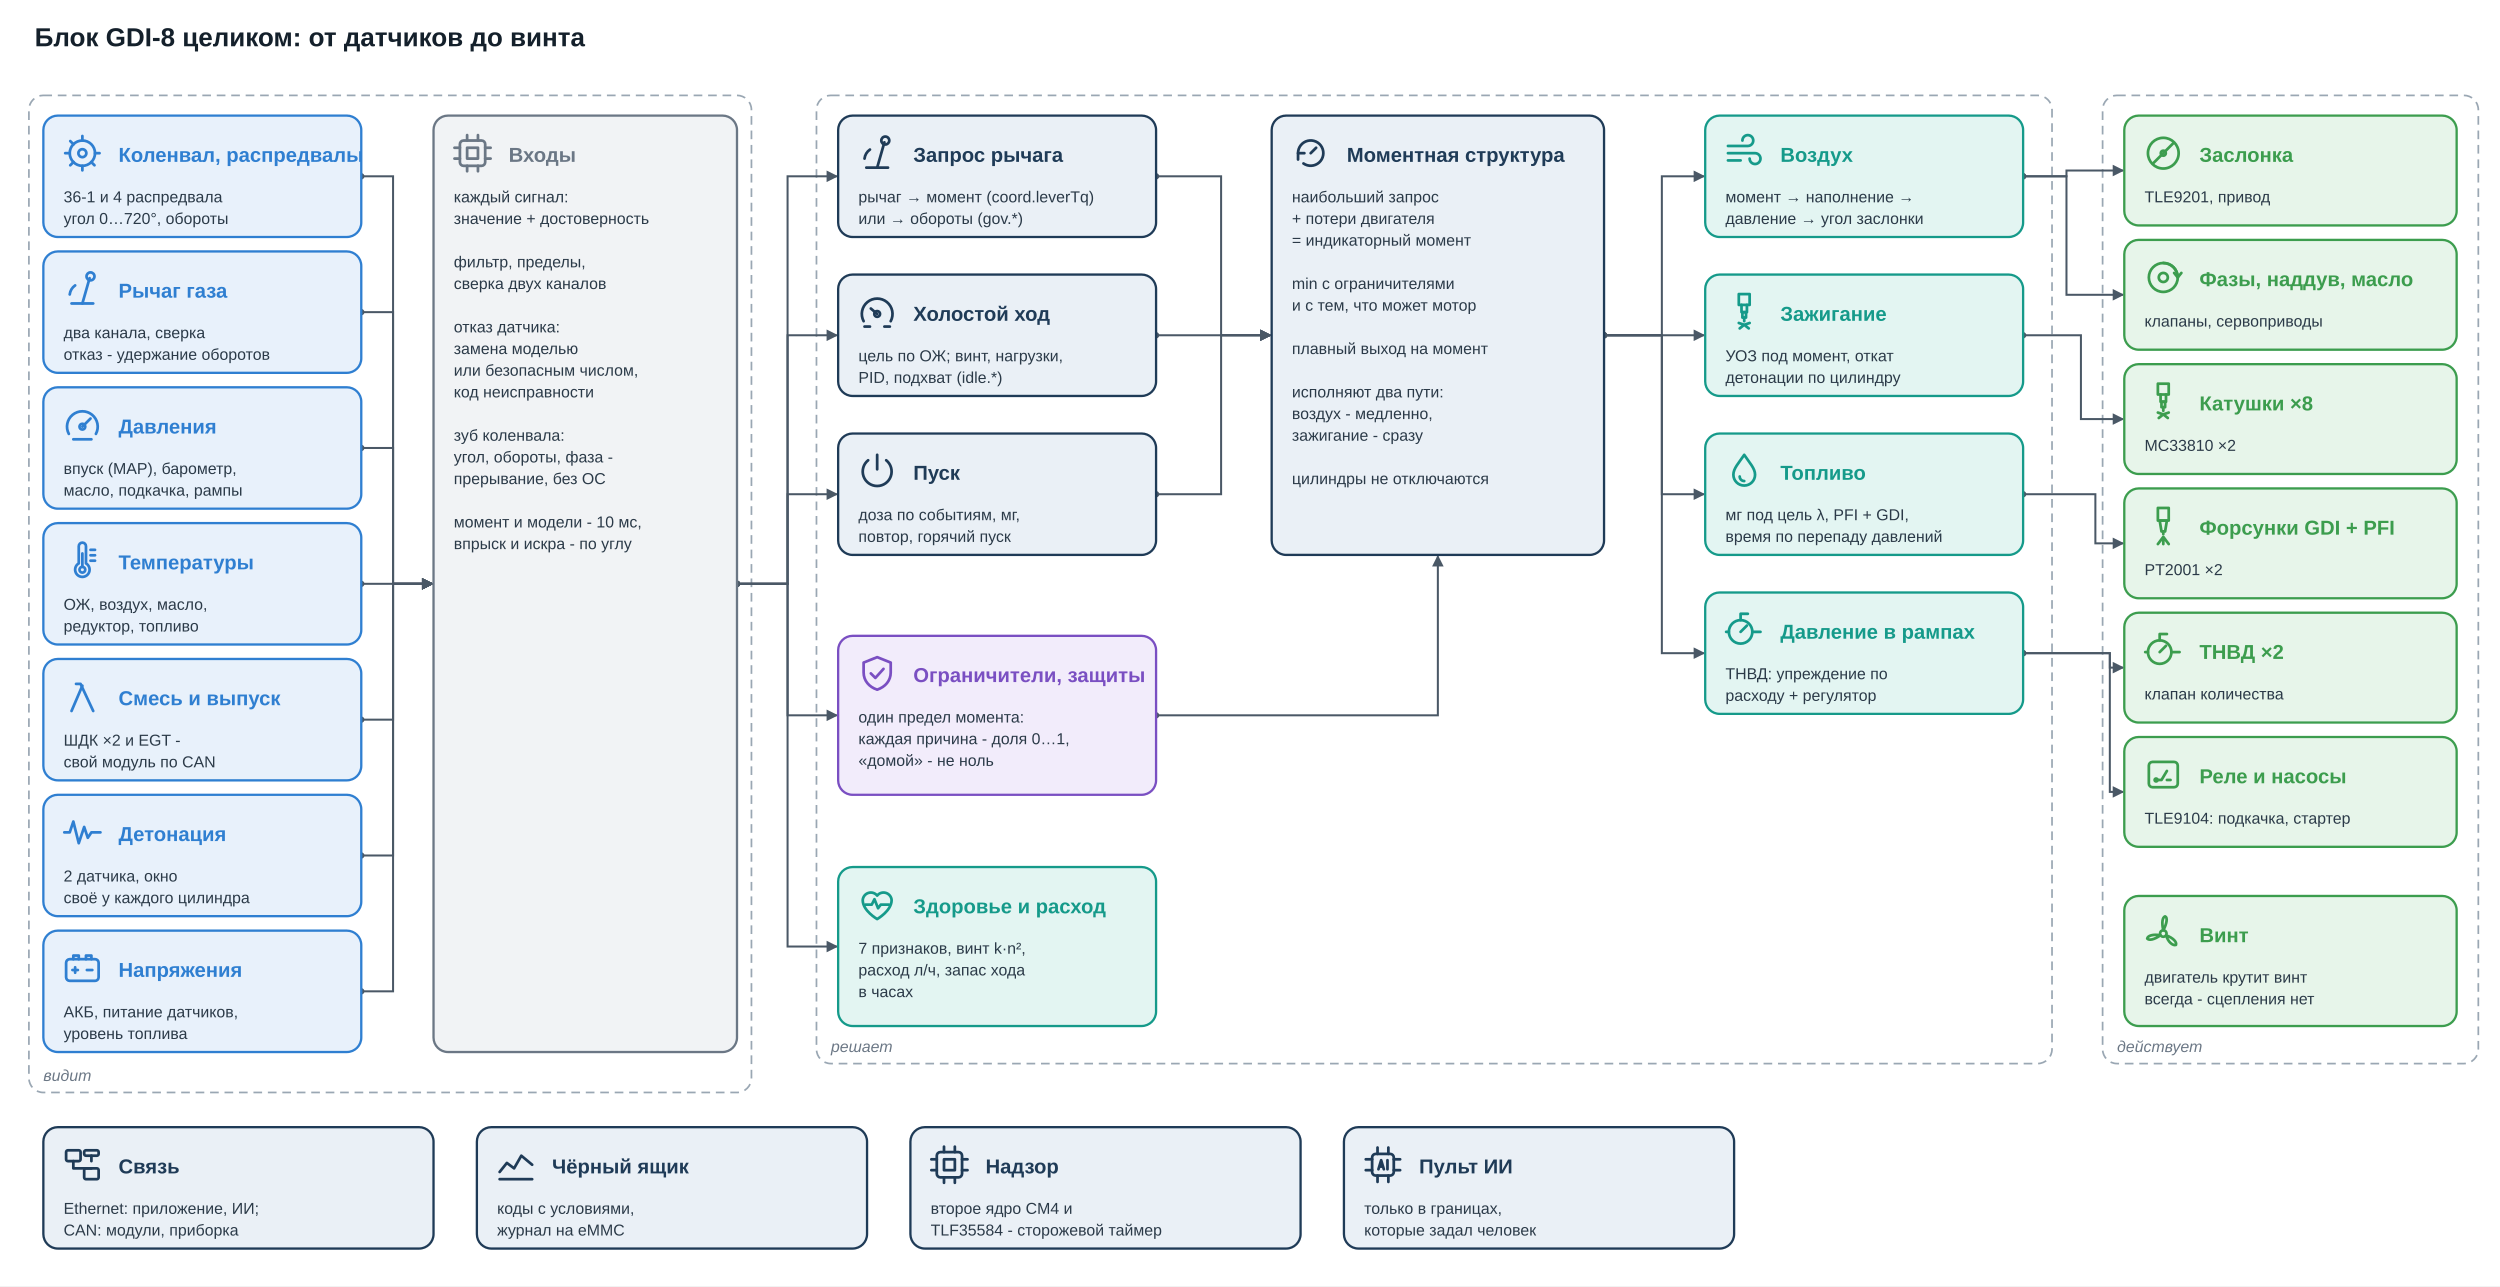
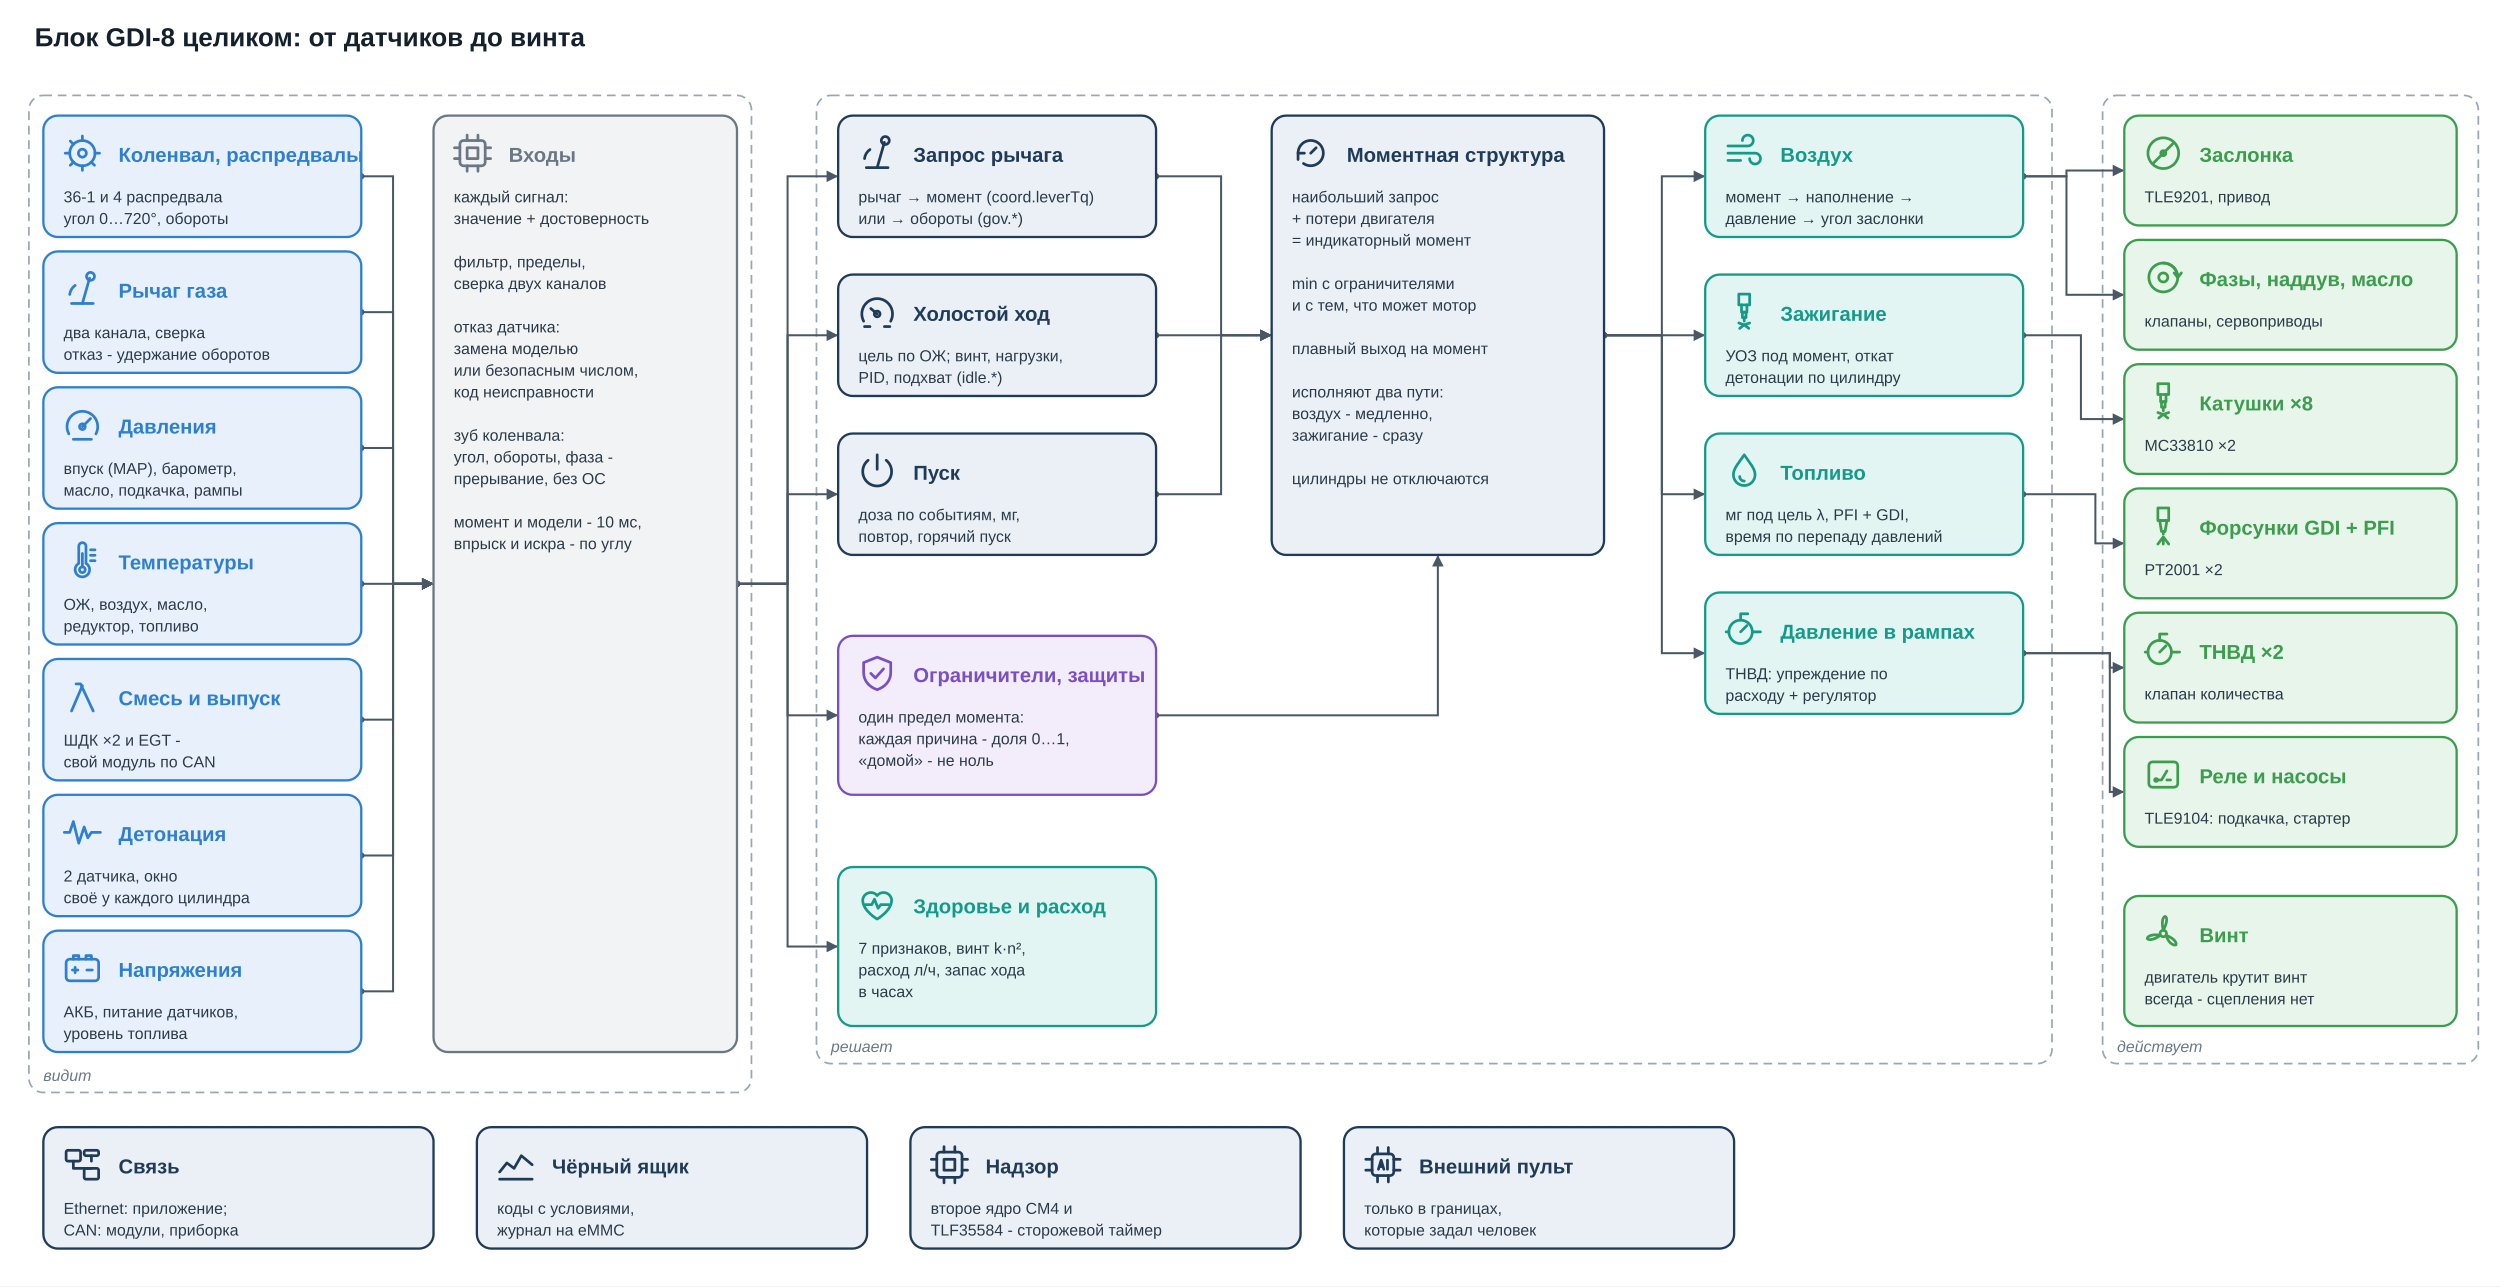
<svg xmlns="http://www.w3.org/2000/svg" viewBox="0 0 1730 890" width="1730" height="890">
  <rect width="1730" height="890" fill="#FFFFFF" />
  <text x="24.0" y="32.0" font-family="Segoe UI, Arial, sans-serif" font-size="18" text-anchor="start" fill="#14202B" font-weight="700" xml:space="preserve">Блок GDI-8 целиком: от датчиков до винта</text>
  <rect x="20" y="66" width="500" height="690" rx="10" fill="none" stroke="#9AA7B3" stroke-width="1.2" stroke-dasharray="6 4" />
  <text x="30.0" y="748.0" font-family="Segoe UI, Arial, sans-serif" font-size="11" text-anchor="start" fill="#6B7785" font-weight="normal" font-style="italic" xml:space="preserve">видит</text>
  <rect x="565" y="66" width="855" height="670" rx="10" fill="none" stroke="#9AA7B3" stroke-width="1.2" stroke-dasharray="6 4" />
  <text x="575.0" y="728.0" font-family="Segoe UI, Arial, sans-serif" font-size="11" text-anchor="start" fill="#6B7785" font-weight="normal" font-style="italic" xml:space="preserve">решает</text>
  <rect x="1455" y="66" width="260" height="670" rx="10" fill="none" stroke="#9AA7B3" stroke-width="1.2" stroke-dasharray="6 4" />
  <text x="1465.0" y="728.0" font-family="Segoe UI, Arial, sans-serif" font-size="11" text-anchor="start" fill="#6B7785" font-weight="normal" font-style="italic" xml:space="preserve">действует</text>
  <path d="M250 122.0 H272 V404.0 H299" fill="none" stroke="#4A5866" stroke-width="1.4" />
  <path d="M0 0 L-8 -4 L-8 4 Z" fill="#4A5866" transform="translate(300,404.0) rotate(0)" />
  <circle cx="250" cy="122.0" r="2.2" fill="#4A5866" />
  <path d="M250 216.0 H272 V404.0 H299" fill="none" stroke="#4A5866" stroke-width="1.4" />
  <path d="M0 0 L-8 -4 L-8 4 Z" fill="#4A5866" transform="translate(300,404.0) rotate(0)" />
  <circle cx="250" cy="216.0" r="2.2" fill="#4A5866" />
  <path d="M250 310.0 H272 V404.0 H299" fill="none" stroke="#4A5866" stroke-width="1.4" />
  <path d="M0 0 L-8 -4 L-8 4 Z" fill="#4A5866" transform="translate(300,404.0) rotate(0)" />
  <circle cx="250" cy="310.0" r="2.2" fill="#4A5866" />
  <path d="M250 404.0 H272 V404.0 H299" fill="none" stroke="#4A5866" stroke-width="1.4" />
  <path d="M0 0 L-8 -4 L-8 4 Z" fill="#4A5866" transform="translate(300,404.0) rotate(0)" />
  <circle cx="250" cy="404.0" r="2.2" fill="#4A5866" />
  <path d="M250 498.0 H272 V404.0 H299" fill="none" stroke="#4A5866" stroke-width="1.4" />
  <path d="M0 0 L-8 -4 L-8 4 Z" fill="#4A5866" transform="translate(300,404.0) rotate(0)" />
  <circle cx="250" cy="498.0" r="2.2" fill="#4A5866" />
  <path d="M250 592.0 H272 V404.0 H299" fill="none" stroke="#4A5866" stroke-width="1.4" />
  <path d="M0 0 L-8 -4 L-8 4 Z" fill="#4A5866" transform="translate(300,404.0) rotate(0)" />
  <circle cx="250" cy="592.0" r="2.2" fill="#4A5866" />
  <path d="M250 686.0 H272 V404.0 H299" fill="none" stroke="#4A5866" stroke-width="1.4" />
  <path d="M0 0 L-8 -4 L-8 4 Z" fill="#4A5866" transform="translate(300,404.0) rotate(0)" />
  <circle cx="250" cy="686.0" r="2.2" fill="#4A5866" />
  <path d="M510 404.0 H545 V122.0 H579" fill="none" stroke="#4A5866" stroke-width="1.4" />
  <path d="M0 0 L-8 -4 L-8 4 Z" fill="#4A5866" transform="translate(580,122.0) rotate(0)" />
  <circle cx="510" cy="404.0" r="2.2" fill="#4A5866" />
  <path d="M510 404.0 H545 V232.0 H579" fill="none" stroke="#4A5866" stroke-width="1.4" />
  <path d="M0 0 L-8 -4 L-8 4 Z" fill="#4A5866" transform="translate(580,232.0) rotate(0)" />
  <circle cx="510" cy="404.0" r="2.2" fill="#4A5866" />
  <path d="M510 404.0 H545 V342.0 H579" fill="none" stroke="#4A5866" stroke-width="1.4" />
  <path d="M0 0 L-8 -4 L-8 4 Z" fill="#4A5866" transform="translate(580,342.0) rotate(0)" />
  <circle cx="510" cy="404.0" r="2.2" fill="#4A5866" />
  <path d="M510 404.0 H545 V495.0 H579" fill="none" stroke="#4A5866" stroke-width="1.4" />
  <path d="M0 0 L-8 -4 L-8 4 Z" fill="#4A5866" transform="translate(580,495.0) rotate(0)" />
  <circle cx="510" cy="404.0" r="2.2" fill="#4A5866" />
  <path d="M510 404.0 H545 V655.0 H579" fill="none" stroke="#4A5866" stroke-width="1.4" />
  <path d="M0 0 L-8 -4 L-8 4 Z" fill="#4A5866" transform="translate(580,655.0) rotate(0)" />
  <circle cx="510" cy="404.0" r="2.2" fill="#4A5866" />
  <path d="M800 122.0 H845 V232.0 H879" fill="none" stroke="#4A5866" stroke-width="1.4" />
  <path d="M0 0 L-8 -4 L-8 4 Z" fill="#4A5866" transform="translate(880,232.0) rotate(0)" />
  <circle cx="800" cy="122.0" r="2.2" fill="#4A5866" />
  <path d="M800 232.0 H845 V232.0 H879" fill="none" stroke="#4A5866" stroke-width="1.4" />
  <path d="M0 0 L-8 -4 L-8 4 Z" fill="#4A5866" transform="translate(880,232.0) rotate(0)" />
  <circle cx="800" cy="232.0" r="2.2" fill="#4A5866" />
  <path d="M800 342.0 H845 V232.0 H879" fill="none" stroke="#4A5866" stroke-width="1.4" />
  <path d="M0 0 L-8 -4 L-8 4 Z" fill="#4A5866" transform="translate(880,232.0) rotate(0)" />
  <circle cx="800" cy="342.0" r="2.2" fill="#4A5866" />
  <path d="M800 495.0 H995.0 V385" fill="none" stroke="#4A5866" stroke-width="1.4" />
  <path d="M0 0 L-8 -4 L-8 4 Z" fill="#4A5866" transform="translate(995.0,384) rotate(-90)" />
  <circle cx="800" cy="495.0" r="2.2" fill="#4A5866" />
  <path d="M1110 232.0 H1150 V122.0 H1179" fill="none" stroke="#4A5866" stroke-width="1.4" />
  <path d="M0 0 L-8 -4 L-8 4 Z" fill="#4A5866" transform="translate(1180,122.0) rotate(0)" />
  <circle cx="1110" cy="232.0" r="2.2" fill="#4A5866" />
  <path d="M1110 232.0 H1150 V232.0 H1179" fill="none" stroke="#4A5866" stroke-width="1.4" />
  <path d="M0 0 L-8 -4 L-8 4 Z" fill="#4A5866" transform="translate(1180,232.0) rotate(0)" />
  <circle cx="1110" cy="232.0" r="2.2" fill="#4A5866" />
  <path d="M1110 232.0 H1150 V342.0 H1179" fill="none" stroke="#4A5866" stroke-width="1.4" />
  <path d="M0 0 L-8 -4 L-8 4 Z" fill="#4A5866" transform="translate(1180,342.0) rotate(0)" />
  <circle cx="1110" cy="232.0" r="2.2" fill="#4A5866" />
  <path d="M1110 232.0 H1150 V452.0 H1179" fill="none" stroke="#4A5866" stroke-width="1.4" />
  <path d="M0 0 L-8 -4 L-8 4 Z" fill="#4A5866" transform="translate(1180,452.0) rotate(0)" />
  <circle cx="1110" cy="232.0" r="2.2" fill="#4A5866" />
  <path d="M1400 122.0 H1430 V118.0 H1469" fill="none" stroke="#4A5866" stroke-width="1.4" />
  <path d="M0 0 L-8 -4 L-8 4 Z" fill="#4A5866" transform="translate(1470,118.0) rotate(0)" />
  <circle cx="1400" cy="122.0" r="2.2" fill="#4A5866" />
  <path d="M1400 122.0 H1430 V204.0 H1469" fill="none" stroke="#4A5866" stroke-width="1.4" />
  <path d="M0 0 L-8 -4 L-8 4 Z" fill="#4A5866" transform="translate(1470,204.0) rotate(0)" />
  <circle cx="1400" cy="122.0" r="2.2" fill="#4A5866" />
  <path d="M1400 232.0 H1440 V290.0 H1469" fill="none" stroke="#4A5866" stroke-width="1.4" />
  <path d="M0 0 L-8 -4 L-8 4 Z" fill="#4A5866" transform="translate(1470,290.0) rotate(0)" />
  <circle cx="1400" cy="232.0" r="2.2" fill="#4A5866" />
  <path d="M1400 342.0 H1450 V376.0 H1469" fill="none" stroke="#4A5866" stroke-width="1.4" />
  <path d="M0 0 L-8 -4 L-8 4 Z" fill="#4A5866" transform="translate(1470,376.0) rotate(0)" />
  <circle cx="1400" cy="342.0" r="2.2" fill="#4A5866" />
  <path d="M1400 452.0 H1460 V462.0 H1469" fill="none" stroke="#4A5866" stroke-width="1.4" />
  <path d="M0 0 L-8 -4 L-8 4 Z" fill="#4A5866" transform="translate(1470,462.0) rotate(0)" />
  <circle cx="1400" cy="452.0" r="2.2" fill="#4A5866" />
  <path d="M1400 452.0 H1460 V548.0 H1469" fill="none" stroke="#4A5866" stroke-width="1.4" />
  <path d="M0 0 L-8 -4 L-8 4 Z" fill="#4A5866" transform="translate(1470,548.0) rotate(0)" />
  <circle cx="1400" cy="452.0" r="2.2" fill="#4A5866" />
  <rect x="30" y="80" width="220" height="84" rx="10" fill="#E8F1FB" stroke="#2F7FD1" stroke-width="1.6" />
  <g transform="translate(42.0,91.0) scale(1.25)" fill="none" stroke="#2F7FD1" stroke-width="1.52" stroke-linecap="round" stroke-linejoin="round">
    <circle cx="12" cy="12" r="7" />
    <circle cx="12" cy="12" r="2.2" />
    <path d="M12 2.5v2.5M12 19v2.5M2.5 12H5M19 12h2.5M5.3 5.3l1.8 1.8M16.9 16.9l1.8 1.8M5.3 18.7l1.8-1.8" />
  </g>
  <text x="82.0" y="112.0" font-family="Segoe UI, Arial, sans-serif" font-size="14" text-anchor="start" fill="#2F7FD1" font-weight="700" xml:space="preserve">Коленвал, распредвалы</text>
  <text x="44.0" y="140.0" font-family="Segoe UI, Arial, sans-serif" font-size="11" text-anchor="start" fill="#2B3A48" font-weight="normal" xml:space="preserve">36-1 и 4 распредвала</text>
  <text x="44.0" y="155.0" font-family="Segoe UI, Arial, sans-serif" font-size="11" text-anchor="start" fill="#2B3A48" font-weight="normal" xml:space="preserve">угол 0…720°, обороты</text>
  <rect x="30" y="174" width="220" height="84" rx="10" fill="#E8F1FB" stroke="#2F7FD1" stroke-width="1.6" />
  <g transform="translate(42.0,185.0) scale(1.25)" fill="none" stroke="#2F7FD1" stroke-width="1.52" stroke-linecap="round" stroke-linejoin="round">
    <path d="M6 20h12" />
    <path d="M12 20l4-14" />
    <circle cx="16.5" cy="5" r="2.2" />
    <path d="M5 15a7 7 0 0 1 3-5" />
  </g>
  <text x="82.0" y="206.0" font-family="Segoe UI, Arial, sans-serif" font-size="14" text-anchor="start" fill="#2F7FD1" font-weight="700" xml:space="preserve">Рычаг газа</text>
  <text x="44.0" y="234.0" font-family="Segoe UI, Arial, sans-serif" font-size="11" text-anchor="start" fill="#2B3A48" font-weight="normal" xml:space="preserve">два канала, сверка</text>
  <text x="44.0" y="249.0" font-family="Segoe UI, Arial, sans-serif" font-size="11" text-anchor="start" fill="#2B3A48" font-weight="normal" xml:space="preserve">отказ - удержание оборотов</text>
  <rect x="30" y="268" width="220" height="84" rx="10" fill="#E8F1FB" stroke="#2F7FD1" stroke-width="1.6" />
  <g transform="translate(42.0,279.0) scale(1.25)" fill="none" stroke="#2F7FD1" stroke-width="1.52" stroke-linecap="round" stroke-linejoin="round">
    <path d="M4.5 17a8.5 8.5 0 1 1 15 0" />
    <path d="M12 13l4.5-4.5" />
    <circle cx="12" cy="13" r="1.6" />
    <path d="M7 20h10" />
  </g>
  <text x="82.0" y="300.0" font-family="Segoe UI, Arial, sans-serif" font-size="14" text-anchor="start" fill="#2F7FD1" font-weight="700" xml:space="preserve">Давления</text>
  <text x="44.0" y="328.0" font-family="Segoe UI, Arial, sans-serif" font-size="11" text-anchor="start" fill="#2B3A48" font-weight="normal" xml:space="preserve">впуск (MAP), барометр,</text>
  <text x="44.0" y="343.0" font-family="Segoe UI, Arial, sans-serif" font-size="11" text-anchor="start" fill="#2B3A48" font-weight="normal" xml:space="preserve">масло, подкачка, рампы</text>
  <rect x="30" y="362" width="220" height="84" rx="10" fill="#E8F1FB" stroke="#2F7FD1" stroke-width="1.6" />
  <g transform="translate(42.0,373.0) scale(1.25)" fill="none" stroke="#2F7FD1" stroke-width="1.52" stroke-linecap="round" stroke-linejoin="round">
    <path d="M10 4a2 2 0 0 1 4 0v9.5a4 4 0 1 1-4 0z" />
    <circle cx="12" cy="17" r="1.6" />
    <path d="M12 15.4V8M16.5 6h2.5M16.5 9h2.5M16.5 12h2.5" />
  </g>
  <text x="82.0" y="394.0" font-family="Segoe UI, Arial, sans-serif" font-size="14" text-anchor="start" fill="#2F7FD1" font-weight="700" xml:space="preserve">Температуры</text>
  <text x="44.0" y="422.0" font-family="Segoe UI, Arial, sans-serif" font-size="11" text-anchor="start" fill="#2B3A48" font-weight="normal" xml:space="preserve">ОЖ, воздух, масло,</text>
  <text x="44.0" y="437.0" font-family="Segoe UI, Arial, sans-serif" font-size="11" text-anchor="start" fill="#2B3A48" font-weight="normal" xml:space="preserve">редуктор, топливо</text>
  <rect x="30" y="456" width="220" height="84" rx="10" fill="#E8F1FB" stroke="#2F7FD1" stroke-width="1.6" />
  <g transform="translate(42.0,467.0) scale(1.25)" fill="none" stroke="#2F7FD1" stroke-width="1.52" stroke-linecap="round" stroke-linejoin="round">
    <path d="M6 20L12 6" />
    <path d="M8.5 5H11l7 15" />
  </g>
  <text x="82.0" y="488.0" font-family="Segoe UI, Arial, sans-serif" font-size="14" text-anchor="start" fill="#2F7FD1" font-weight="700" xml:space="preserve">Смесь и выпуск</text>
  <text x="44.0" y="516.0" font-family="Segoe UI, Arial, sans-serif" font-size="11" text-anchor="start" fill="#2B3A48" font-weight="normal" xml:space="preserve">ШДК ×2 и EGT -</text>
  <text x="44.0" y="531.0" font-family="Segoe UI, Arial, sans-serif" font-size="11" text-anchor="start" fill="#2B3A48" font-weight="normal" xml:space="preserve">свой модуль по CAN</text>
  <rect x="30" y="550" width="220" height="84" rx="10" fill="#E8F1FB" stroke="#2F7FD1" stroke-width="1.6" />
  <g transform="translate(42.0,561.0) scale(1.25)" fill="none" stroke="#2F7FD1" stroke-width="1.52" stroke-linecap="round" stroke-linejoin="round">
    <path d="M2 12h3l2-6 3 12 3-9 2 6 2-3h5" />
  </g>
  <text x="82.0" y="582.0" font-family="Segoe UI, Arial, sans-serif" font-size="14" text-anchor="start" fill="#2F7FD1" font-weight="700" xml:space="preserve">Детонация</text>
  <text x="44.0" y="610.0" font-family="Segoe UI, Arial, sans-serif" font-size="11" text-anchor="start" fill="#2B3A48" font-weight="normal" xml:space="preserve">2 датчика, окно</text>
  <text x="44.0" y="625.0" font-family="Segoe UI, Arial, sans-serif" font-size="11" text-anchor="start" fill="#2B3A48" font-weight="normal" xml:space="preserve">своё у каждого цилиндра</text>
  <rect x="30" y="644" width="220" height="84" rx="10" fill="#E8F1FB" stroke="#2F7FD1" stroke-width="1.6" />
  <g transform="translate(42.0,655.0) scale(1.25)" fill="none" stroke="#2F7FD1" stroke-width="1.52" stroke-linecap="round" stroke-linejoin="round">
    <rect x="3" y="7" width="18" height="12" rx="2" />
    <path d="M7 7V5h3v2M14 7V5h3v2" />
    <path d="M6.5 13h3M8 11.5v3M14.5 13h3" />
  </g>
  <text x="82.0" y="676.0" font-family="Segoe UI, Arial, sans-serif" font-size="14" text-anchor="start" fill="#2F7FD1" font-weight="700" xml:space="preserve">Напряжения</text>
  <text x="44.0" y="704.0" font-family="Segoe UI, Arial, sans-serif" font-size="11" text-anchor="start" fill="#2B3A48" font-weight="normal" xml:space="preserve">АКБ, питание датчиков,</text>
  <text x="44.0" y="719.0" font-family="Segoe UI, Arial, sans-serif" font-size="11" text-anchor="start" fill="#2B3A48" font-weight="normal" xml:space="preserve">уровень топлива</text>
  <rect x="300" y="80" width="210" height="648" rx="10" fill="#F1F3F5" stroke="#6B7785" stroke-width="1.6" />
  <g transform="translate(312.0,91.0) scale(1.25)" fill="none" stroke="#6B7785" stroke-width="1.52" stroke-linecap="round" stroke-linejoin="round">
    <rect x="5" y="5" width="14" height="14" rx="2" />
    <rect x="9" y="9" width="6" height="6" />
    <path d="M9 2v3M15 2v3M9 19v3M15 19v3M2 9h3M2 15h3M19 9h3M19 15h3" />
  </g>
  <text x="352.0" y="112.0" font-family="Segoe UI, Arial, sans-serif" font-size="14" text-anchor="start" fill="#6B7785" font-weight="700" xml:space="preserve">Входы</text>
  <text x="314.0" y="140.0" font-family="Segoe UI, Arial, sans-serif" font-size="11" text-anchor="start" fill="#2B3A48" font-weight="normal" xml:space="preserve">каждый сигнал:</text>
  <text x="314.0" y="155.0" font-family="Segoe UI, Arial, sans-serif" font-size="11" text-anchor="start" fill="#2B3A48" font-weight="normal" xml:space="preserve">значение + достоверность</text>
  <text x="314.0" y="170.0" font-family="Segoe UI, Arial, sans-serif" font-size="11" text-anchor="start" fill="#2B3A48" font-weight="normal" xml:space="preserve" />
  <text x="314.0" y="185.0" font-family="Segoe UI, Arial, sans-serif" font-size="11" text-anchor="start" fill="#2B3A48" font-weight="normal" xml:space="preserve">фильтр, пределы,</text>
  <text x="314.0" y="200.0" font-family="Segoe UI, Arial, sans-serif" font-size="11" text-anchor="start" fill="#2B3A48" font-weight="normal" xml:space="preserve">сверка двух каналов</text>
  <text x="314.0" y="215.0" font-family="Segoe UI, Arial, sans-serif" font-size="11" text-anchor="start" fill="#2B3A48" font-weight="normal" xml:space="preserve" />
  <text x="314.0" y="230.0" font-family="Segoe UI, Arial, sans-serif" font-size="11" text-anchor="start" fill="#2B3A48" font-weight="normal" xml:space="preserve">отказ датчика:</text>
  <text x="314.0" y="245.0" font-family="Segoe UI, Arial, sans-serif" font-size="11" text-anchor="start" fill="#2B3A48" font-weight="normal" xml:space="preserve">замена моделью</text>
  <text x="314.0" y="260.0" font-family="Segoe UI, Arial, sans-serif" font-size="11" text-anchor="start" fill="#2B3A48" font-weight="normal" xml:space="preserve">или безопасным числом,</text>
  <text x="314.0" y="275.0" font-family="Segoe UI, Arial, sans-serif" font-size="11" text-anchor="start" fill="#2B3A48" font-weight="normal" xml:space="preserve">код неисправности</text>
  <text x="314.0" y="290.0" font-family="Segoe UI, Arial, sans-serif" font-size="11" text-anchor="start" fill="#2B3A48" font-weight="normal" xml:space="preserve" />
  <text x="314.0" y="305.0" font-family="Segoe UI, Arial, sans-serif" font-size="11" text-anchor="start" fill="#2B3A48" font-weight="normal" xml:space="preserve">зуб коленвала:</text>
  <text x="314.0" y="320.0" font-family="Segoe UI, Arial, sans-serif" font-size="11" text-anchor="start" fill="#2B3A48" font-weight="normal" xml:space="preserve">угол, обороты, фаза -</text>
  <text x="314.0" y="335.0" font-family="Segoe UI, Arial, sans-serif" font-size="11" text-anchor="start" fill="#2B3A48" font-weight="normal" xml:space="preserve">прерывание, без ОС</text>
  <text x="314.0" y="350.0" font-family="Segoe UI, Arial, sans-serif" font-size="11" text-anchor="start" fill="#2B3A48" font-weight="normal" xml:space="preserve" />
  <text x="314.0" y="365.0" font-family="Segoe UI, Arial, sans-serif" font-size="11" text-anchor="start" fill="#2B3A48" font-weight="normal" xml:space="preserve">момент и модели - 10 мс,</text>
  <text x="314.0" y="380.0" font-family="Segoe UI, Arial, sans-serif" font-size="11" text-anchor="start" fill="#2B3A48" font-weight="normal" xml:space="preserve">впрыск и искра - по углу</text>
  <rect x="580" y="80" width="220" height="84" rx="10" fill="#EAF0F6" stroke="#1F3B57" stroke-width="1.6" />
  <g transform="translate(592.0,91.0) scale(1.25)" fill="none" stroke="#1F3B57" stroke-width="1.52" stroke-linecap="round" stroke-linejoin="round">
    <path d="M6 20h12" />
    <path d="M12 20l4-14" />
    <circle cx="16.5" cy="5" r="2.2" />
    <path d="M5 15a7 7 0 0 1 3-5" />
  </g>
  <text x="632.0" y="112.0" font-family="Segoe UI, Arial, sans-serif" font-size="14" text-anchor="start" fill="#1F3B57" font-weight="700" xml:space="preserve">Запрос рычага</text>
  <text x="594.0" y="140.0" font-family="Segoe UI, Arial, sans-serif" font-size="11" text-anchor="start" fill="#2B3A48" font-weight="normal" xml:space="preserve">рычаг → момент (coord.leverTq)</text>
  <text x="594.0" y="155.0" font-family="Segoe UI, Arial, sans-serif" font-size="11" text-anchor="start" fill="#2B3A48" font-weight="normal" xml:space="preserve">или → обороты (gov.*)</text>
  <rect x="580" y="190" width="220" height="84" rx="10" fill="#EAF0F6" stroke="#1F3B57" stroke-width="1.6" />
  <g transform="translate(592.0,201.0) scale(1.25)" fill="none" stroke="#1F3B57" stroke-width="1.52" stroke-linecap="round" stroke-linejoin="round">
    <path d="M4.5 17a8.5 8.5 0 1 1 15 0" />
    <path d="M12 13l-3.5-3" />
    <circle cx="12" cy="13" r="1.6" />
    <path d="M5 20h3M16 20h3" />
  </g>
  <text x="632.0" y="222.0" font-family="Segoe UI, Arial, sans-serif" font-size="14" text-anchor="start" fill="#1F3B57" font-weight="700" xml:space="preserve">Холостой ход</text>
  <text x="594.0" y="250.0" font-family="Segoe UI, Arial, sans-serif" font-size="11" text-anchor="start" fill="#2B3A48" font-weight="normal" xml:space="preserve">цель по ОЖ; винт, нагрузки,</text>
  <text x="594.0" y="265.0" font-family="Segoe UI, Arial, sans-serif" font-size="11" text-anchor="start" fill="#2B3A48" font-weight="normal" xml:space="preserve">PID, подхват (idle.*)</text>
  <rect x="580" y="300" width="220" height="84" rx="10" fill="#EAF0F6" stroke="#1F3B57" stroke-width="1.6" />
  <g transform="translate(592.0,311.0) scale(1.25)" fill="none" stroke="#1F3B57" stroke-width="1.52" stroke-linecap="round" stroke-linejoin="round">
    <path d="M12 3v8" />
    <path d="M7 6a8 8 0 1 0 10 0" />
  </g>
  <text x="632.0" y="332.0" font-family="Segoe UI, Arial, sans-serif" font-size="14" text-anchor="start" fill="#1F3B57" font-weight="700" xml:space="preserve">Пуск</text>
  <text x="594.0" y="360.0" font-family="Segoe UI, Arial, sans-serif" font-size="11" text-anchor="start" fill="#2B3A48" font-weight="normal" xml:space="preserve">доза по событиям, мг,</text>
  <text x="594.0" y="375.0" font-family="Segoe UI, Arial, sans-serif" font-size="11" text-anchor="start" fill="#2B3A48" font-weight="normal" xml:space="preserve">повтор, горячий пуск</text>
  <rect x="580" y="440" width="220" height="110" rx="10" fill="#F2ECFB" stroke="#7A4FC2" stroke-width="1.6" />
  <g transform="translate(592.0,451.0) scale(1.25)" fill="none" stroke="#7A4FC2" stroke-width="1.52" stroke-linecap="round" stroke-linejoin="round">
    <path d="M12 3l7.5 3v5.5c0 4.5-3 8-7.5 9.5-4.5-1.5-7.5-5-7.5-9.5V6z" />
    <path d="M8.5 12l2.5 2.5 4.5-5" />
  </g>
  <text x="632.0" y="472.0" font-family="Segoe UI, Arial, sans-serif" font-size="14" text-anchor="start" fill="#7A4FC2" font-weight="700" xml:space="preserve">Ограничители, защиты</text>
  <text x="594.0" y="500.0" font-family="Segoe UI, Arial, sans-serif" font-size="11" text-anchor="start" fill="#2B3A48" font-weight="normal" xml:space="preserve">один предел момента:</text>
  <text x="594.0" y="515.0" font-family="Segoe UI, Arial, sans-serif" font-size="11" text-anchor="start" fill="#2B3A48" font-weight="normal" xml:space="preserve">каждая причина - доля 0…1,</text>
  <text x="594.0" y="530.0" font-family="Segoe UI, Arial, sans-serif" font-size="11" text-anchor="start" fill="#2B3A48" font-weight="normal" xml:space="preserve">«домой» - не ноль</text>
  <rect x="580" y="600" width="220" height="110" rx="10" fill="#E3F5F2" stroke="#159A8A" stroke-width="1.6" />
  <g transform="translate(592.0,611.0) scale(1.25)" fill="none" stroke="#159A8A" stroke-width="1.52" stroke-linecap="round" stroke-linejoin="round">
    <path d="M12 20s-8-4.6-8-10.5A4.5 4.5 0 0 1 12 7a4.5 4.5 0 0 1 8 2.5C20 15.4 12 20 12 20z" />
    <path d="M5.5 12H9l1.5-3 2 5 1.5-2h4.5" />
  </g>
  <text x="632.0" y="632.0" font-family="Segoe UI, Arial, sans-serif" font-size="14" text-anchor="start" fill="#159A8A" font-weight="700" xml:space="preserve">Здоровье и расход</text>
  <text x="594.0" y="660.0" font-family="Segoe UI, Arial, sans-serif" font-size="11" text-anchor="start" fill="#2B3A48" font-weight="normal" xml:space="preserve">7 признаков, винт k·n²,</text>
  <text x="594.0" y="675.0" font-family="Segoe UI, Arial, sans-serif" font-size="11" text-anchor="start" fill="#2B3A48" font-weight="normal" xml:space="preserve">расход л/ч, запас хода</text>
  <text x="594.0" y="690.0" font-family="Segoe UI, Arial, sans-serif" font-size="11" text-anchor="start" fill="#2B3A48" font-weight="normal" xml:space="preserve">в часах</text>
  <rect x="880" y="80" width="230" height="304" rx="10" fill="#EAF0F6" stroke="#1F3B57" stroke-width="1.6" />
  <g transform="translate(892.0,91.0) scale(1.25)" fill="none" stroke="#1F3B57" stroke-width="1.52" stroke-linecap="round" stroke-linejoin="round">
    <path d="M5 12a7 7 0 1 1 3 5.7" />
    <path d="M5 15.5V12h3.5" />
    <path d="M12 12l3-3" />
  </g>
  <text x="932.0" y="112.0" font-family="Segoe UI, Arial, sans-serif" font-size="14" text-anchor="start" fill="#1F3B57" font-weight="700" xml:space="preserve">Моментная структура</text>
  <text x="894.0" y="140.0" font-family="Segoe UI, Arial, sans-serif" font-size="11" text-anchor="start" fill="#2B3A48" font-weight="normal" xml:space="preserve">наибольший запрос</text>
  <text x="894.0" y="155.0" font-family="Segoe UI, Arial, sans-serif" font-size="11" text-anchor="start" fill="#2B3A48" font-weight="normal" xml:space="preserve">+ потери двигателя</text>
  <text x="894.0" y="170.0" font-family="Segoe UI, Arial, sans-serif" font-size="11" text-anchor="start" fill="#2B3A48" font-weight="normal" xml:space="preserve">= индикаторный момент</text>
  <text x="894.0" y="185.0" font-family="Segoe UI, Arial, sans-serif" font-size="11" text-anchor="start" fill="#2B3A48" font-weight="normal" xml:space="preserve" />
  <text x="894.0" y="200.0" font-family="Segoe UI, Arial, sans-serif" font-size="11" text-anchor="start" fill="#2B3A48" font-weight="normal" xml:space="preserve">min с ограничителями</text>
  <text x="894.0" y="215.0" font-family="Segoe UI, Arial, sans-serif" font-size="11" text-anchor="start" fill="#2B3A48" font-weight="normal" xml:space="preserve">и с тем, что может мотор</text>
  <text x="894.0" y="230.0" font-family="Segoe UI, Arial, sans-serif" font-size="11" text-anchor="start" fill="#2B3A48" font-weight="normal" xml:space="preserve" />
  <text x="894.0" y="245.0" font-family="Segoe UI, Arial, sans-serif" font-size="11" text-anchor="start" fill="#2B3A48" font-weight="normal" xml:space="preserve">плавный выход на момент</text>
  <text x="894.0" y="260.0" font-family="Segoe UI, Arial, sans-serif" font-size="11" text-anchor="start" fill="#2B3A48" font-weight="normal" xml:space="preserve" />
  <text x="894.0" y="275.0" font-family="Segoe UI, Arial, sans-serif" font-size="11" text-anchor="start" fill="#2B3A48" font-weight="normal" xml:space="preserve">исполняют два пути:</text>
  <text x="894.0" y="290.0" font-family="Segoe UI, Arial, sans-serif" font-size="11" text-anchor="start" fill="#2B3A48" font-weight="normal" xml:space="preserve">воздух - медленно,</text>
  <text x="894.0" y="305.0" font-family="Segoe UI, Arial, sans-serif" font-size="11" text-anchor="start" fill="#2B3A48" font-weight="normal" xml:space="preserve">зажигание - сразу</text>
  <text x="894.0" y="320.0" font-family="Segoe UI, Arial, sans-serif" font-size="11" text-anchor="start" fill="#2B3A48" font-weight="normal" xml:space="preserve" />
  <text x="894.0" y="335.0" font-family="Segoe UI, Arial, sans-serif" font-size="11" text-anchor="start" fill="#2B3A48" font-weight="normal" xml:space="preserve">цилиндры не отключаются</text>
  <rect x="1180" y="80" width="220" height="84" rx="10" fill="#E3F5F2" stroke="#159A8A" stroke-width="1.6" />
  <g transform="translate(1192.0,91.0) scale(1.25)" fill="none" stroke="#159A8A" stroke-width="1.52" stroke-linecap="round" stroke-linejoin="round">
    <path d="M3 8h11a3 3 0 1 0-3-3" />
    <path d="M3 12h15a3 3 0 1 1-3 3" />
    <path d="M3 16h7" />
  </g>
  <text x="1232.0" y="112.0" font-family="Segoe UI, Arial, sans-serif" font-size="14" text-anchor="start" fill="#159A8A" font-weight="700" xml:space="preserve">Воздух</text>
  <text x="1194.0" y="140.0" font-family="Segoe UI, Arial, sans-serif" font-size="11" text-anchor="start" fill="#2B3A48" font-weight="normal" xml:space="preserve">момент → наполнение →</text>
  <text x="1194.0" y="155.0" font-family="Segoe UI, Arial, sans-serif" font-size="11" text-anchor="start" fill="#2B3A48" font-weight="normal" xml:space="preserve">давление → угол заслонки</text>
  <rect x="1180" y="190" width="220" height="84" rx="10" fill="#E3F5F2" stroke="#159A8A" stroke-width="1.6" />
  <g transform="translate(1192.0,201.0) scale(1.25)" fill="none" stroke="#159A8A" stroke-width="1.52" stroke-linecap="round" stroke-linejoin="round">
    <path d="M9 2h6v6H9z" />
    <path d="M10.5 8v4h3V8" />
    <path d="M11 12h2v3h-2z" />
    <path d="M12 15v2" />
    <path d="M12 19l-2.5 2M12 19l2.5 2M12 19l-3-1M12 19l3-1" />
  </g>
  <text x="1232.0" y="222.0" font-family="Segoe UI, Arial, sans-serif" font-size="14" text-anchor="start" fill="#159A8A" font-weight="700" xml:space="preserve">Зажигание</text>
  <text x="1194.0" y="250.0" font-family="Segoe UI, Arial, sans-serif" font-size="11" text-anchor="start" fill="#2B3A48" font-weight="normal" xml:space="preserve">УОЗ под момент, откат</text>
  <text x="1194.0" y="265.0" font-family="Segoe UI, Arial, sans-serif" font-size="11" text-anchor="start" fill="#2B3A48" font-weight="normal" xml:space="preserve">детонации по цилиндру</text>
  <rect x="1180" y="300" width="220" height="84" rx="10" fill="#E3F5F2" stroke="#159A8A" stroke-width="1.6" />
  <g transform="translate(1192.0,311.0) scale(1.25)" fill="none" stroke="#159A8A" stroke-width="1.52" stroke-linecap="round" stroke-linejoin="round">
    <path d="M12 3c3 4.5 6 7.5 6 11a6 6 0 0 1-12 0c0-3.5 3-6.5 6-11z" />
    <path d="M9.5 15a2.5 2.5 0 0 0 2.5 2.5" />
  </g>
  <text x="1232.0" y="332.0" font-family="Segoe UI, Arial, sans-serif" font-size="14" text-anchor="start" fill="#159A8A" font-weight="700" xml:space="preserve">Топливо</text>
  <text x="1194.0" y="360.0" font-family="Segoe UI, Arial, sans-serif" font-size="11" text-anchor="start" fill="#2B3A48" font-weight="normal" xml:space="preserve">мг под цель λ, PFI + GDI,</text>
  <text x="1194.0" y="375.0" font-family="Segoe UI, Arial, sans-serif" font-size="11" text-anchor="start" fill="#2B3A48" font-weight="normal" xml:space="preserve">время по перепаду давлений</text>
  <rect x="1180" y="410" width="220" height="84" rx="10" fill="#E3F5F2" stroke="#159A8A" stroke-width="1.6" />
  <g transform="translate(1192.0,421.0) scale(1.25)" fill="none" stroke="#159A8A" stroke-width="1.52" stroke-linecap="round" stroke-linejoin="round">
    <circle cx="10" cy="13" r="6.5" />
    <path d="M10 13l3.5-3.5" />
    <path d="M16.5 13H21M10 6.5V3h4" />
    <path d="M3.5 13H2" />
  </g>
  <text x="1232.0" y="442.0" font-family="Segoe UI, Arial, sans-serif" font-size="14" text-anchor="start" fill="#159A8A" font-weight="700" xml:space="preserve">Давление в рампах</text>
  <text x="1194.0" y="470.0" font-family="Segoe UI, Arial, sans-serif" font-size="11" text-anchor="start" fill="#2B3A48" font-weight="normal" xml:space="preserve">ТНВД: упреждение по</text>
  <text x="1194.0" y="485.0" font-family="Segoe UI, Arial, sans-serif" font-size="11" text-anchor="start" fill="#2B3A48" font-weight="normal" xml:space="preserve">расходу + регулятор</text>
  <rect x="1470" y="80" width="230" height="76" rx="10" fill="#E7F5EA" stroke="#3C9D4E" stroke-width="1.6" />
  <g transform="translate(1482.0,91.0) scale(1.25)" fill="none" stroke="#3C9D4E" stroke-width="1.52" stroke-linecap="round" stroke-linejoin="round">
    <circle cx="12" cy="12" r="8.5" />
    <path d="M6.5 17.5l11-11" />
    <circle cx="12" cy="12" r="1.4" />
  </g>
  <text x="1522.0" y="112.0" font-family="Segoe UI, Arial, sans-serif" font-size="14" text-anchor="start" fill="#3C9D4E" font-weight="700" xml:space="preserve">Заслонка</text>
  <text x="1484.0" y="140.0" font-family="Segoe UI, Arial, sans-serif" font-size="11" text-anchor="start" fill="#2B3A48" font-weight="normal" xml:space="preserve">TLE9201, привод</text>
  <rect x="1470" y="166" width="230" height="76" rx="10" fill="#E7F5EA" stroke="#3C9D4E" stroke-width="1.6" />
  <g transform="translate(1482.0,177.0) scale(1.25)" fill="none" stroke="#3C9D4E" stroke-width="1.52" stroke-linecap="round" stroke-linejoin="round">
    <circle cx="12" cy="12" r="8" />
    <path d="M12 4a8 8 0 0 1 8 8" />
    <path d="M20 12l-2-2.5M20 12l2-2.5" />
    <circle cx="12" cy="12" r="2.5" />
  </g>
  <text x="1522.0" y="198.0" font-family="Segoe UI, Arial, sans-serif" font-size="14" text-anchor="start" fill="#3C9D4E" font-weight="700" xml:space="preserve">Фазы, наддув, масло</text>
  <text x="1484.0" y="226.0" font-family="Segoe UI, Arial, sans-serif" font-size="11" text-anchor="start" fill="#2B3A48" font-weight="normal" xml:space="preserve">клапаны, сервоприводы</text>
  <rect x="1470" y="252" width="230" height="76" rx="10" fill="#E7F5EA" stroke="#3C9D4E" stroke-width="1.6" />
  <g transform="translate(1482.0,263.0) scale(1.25)" fill="none" stroke="#3C9D4E" stroke-width="1.52" stroke-linecap="round" stroke-linejoin="round">
    <path d="M9 2h6v6H9z" />
    <path d="M10.5 8v4h3V8" />
    <path d="M11 12h2v3h-2z" />
    <path d="M12 15v2" />
    <path d="M12 19l-2.5 2M12 19l2.5 2M12 19l-3-1M12 19l3-1" />
  </g>
  <text x="1522.0" y="284.0" font-family="Segoe UI, Arial, sans-serif" font-size="14" text-anchor="start" fill="#3C9D4E" font-weight="700" xml:space="preserve">Катушки ×8</text>
  <text x="1484.0" y="312.0" font-family="Segoe UI, Arial, sans-serif" font-size="11" text-anchor="start" fill="#2B3A48" font-weight="normal" xml:space="preserve">MC33810 ×2</text>
  <rect x="1470" y="338" width="230" height="76" rx="10" fill="#E7F5EA" stroke="#3C9D4E" stroke-width="1.6" />
  <g transform="translate(1482.0,349.0) scale(1.25)" fill="none" stroke="#3C9D4E" stroke-width="1.52" stroke-linecap="round" stroke-linejoin="round">
    <path d="M9 2h6v7H9z" />
    <path d="M10 9h4l-1 6h-2z" />
    <path d="M12 15v1.5" />
    <path d="M12 18l-3 4M12 18v4M12 18l3 4" />
  </g>
  <text x="1522.0" y="370.0" font-family="Segoe UI, Arial, sans-serif" font-size="14" text-anchor="start" fill="#3C9D4E" font-weight="700" xml:space="preserve">Форсунки GDI + PFI</text>
  <text x="1484.0" y="398.0" font-family="Segoe UI, Arial, sans-serif" font-size="11" text-anchor="start" fill="#2B3A48" font-weight="normal" xml:space="preserve">PT2001 ×2</text>
  <rect x="1470" y="424" width="230" height="76" rx="10" fill="#E7F5EA" stroke="#3C9D4E" stroke-width="1.6" />
  <g transform="translate(1482.0,435.0) scale(1.25)" fill="none" stroke="#3C9D4E" stroke-width="1.52" stroke-linecap="round" stroke-linejoin="round">
    <circle cx="10" cy="13" r="6.5" />
    <path d="M10 13l3.5-3.5" />
    <path d="M16.5 13H21M10 6.5V3h4" />
    <path d="M3.5 13H2" />
  </g>
  <text x="1522.0" y="456.0" font-family="Segoe UI, Arial, sans-serif" font-size="14" text-anchor="start" fill="#3C9D4E" font-weight="700" xml:space="preserve">ТНВД ×2</text>
  <text x="1484.0" y="484.0" font-family="Segoe UI, Arial, sans-serif" font-size="11" text-anchor="start" fill="#2B3A48" font-weight="normal" xml:space="preserve">клапан количества</text>
  <rect x="1470" y="510" width="230" height="76" rx="10" fill="#E7F5EA" stroke="#3C9D4E" stroke-width="1.6" />
  <g transform="translate(1482.0,521.0) scale(1.25)" fill="none" stroke="#3C9D4E" stroke-width="1.52" stroke-linecap="round" stroke-linejoin="round">
    <rect x="4" y="5" width="16" height="14" rx="2" />
    <path d="M8 15h3l3-5" />
    <path d="M14 15h2" />
    <circle cx="8" cy="15" r=".8" />
  </g>
  <text x="1522.0" y="542.0" font-family="Segoe UI, Arial, sans-serif" font-size="14" text-anchor="start" fill="#3C9D4E" font-weight="700" xml:space="preserve">Реле и насосы</text>
  <text x="1484.0" y="570.0" font-family="Segoe UI, Arial, sans-serif" font-size="11" text-anchor="start" fill="#2B3A48" font-weight="normal" xml:space="preserve">TLE9104: подкачка, стартер</text>
  <rect x="1470" y="620" width="230" height="90" rx="10" fill="#E7F5EA" stroke="#3C9D4E" stroke-width="1.6" />
  <g transform="translate(1482.0,631.0) scale(1.25)" fill="none" stroke="#3C9D4E" stroke-width="1.52" stroke-linecap="round" stroke-linejoin="round">
    <circle cx="12" cy="12" r="1.8" />
    <path d="M12 10.2C11 6 11.5 3 13 2.5c1.5.5 1 4-1 7.7" />
    <path d="M13.6 13c4 1.5 6 3.8 5.4 5.3-1.5.6-4.4-1.4-5.4-5.3" />
    <path d="M10.4 13c-3.4 2.4-6.3 3-7.3 1.8.2-1.6 3.3-2.6 7.3-1.8" />
  </g>
  <text x="1522.0" y="652.0" font-family="Segoe UI, Arial, sans-serif" font-size="14" text-anchor="start" fill="#3C9D4E" font-weight="700" xml:space="preserve">Винт</text>
  <text x="1484.0" y="680.0" font-family="Segoe UI, Arial, sans-serif" font-size="11" text-anchor="start" fill="#2B3A48" font-weight="normal" xml:space="preserve">двигатель крутит винт</text>
  <text x="1484.0" y="695.0" font-family="Segoe UI, Arial, sans-serif" font-size="11" text-anchor="start" fill="#2B3A48" font-weight="normal" xml:space="preserve">всегда - сцепления нет</text>
  <rect x="30" y="780" width="270" height="84" rx="10" fill="#EAF0F6" stroke="#1F3B57" stroke-width="1.6" />
  <g transform="translate(42.0,791.0) scale(1.25)" fill="none" stroke="#1F3B57" stroke-width="1.52" stroke-linecap="round" stroke-linejoin="round">
    <rect x="3" y="4" width="8" height="6" rx="1" />
    <rect x="13" y="14" width="8" height="6" rx="1" />
    <path d="M7 10v4h10" />
    <path d="M17 10V7" />
    <rect x="13" y="4" width="8" height="3" rx="1" />
  </g>
  <text x="82.0" y="812.0" font-family="Segoe UI, Arial, sans-serif" font-size="14" text-anchor="start" fill="#1F3B57" font-weight="700" xml:space="preserve">Связь</text>
-   <text x="44.0" y="840.0" font-family="Segoe UI, Arial, sans-serif" font-size="11" text-anchor="start" fill="#2B3A48" font-weight="normal" xml:space="preserve">Ethernet: приложение, ИИ;</text>
+   <text x="44.0" y="840.0" font-family="Segoe UI, Arial, sans-serif" font-size="11" text-anchor="start" fill="#2B3A48" font-weight="normal" xml:space="preserve">Ethernet: приложение;</text>
  <text x="44.0" y="855.0" font-family="Segoe UI, Arial, sans-serif" font-size="11" text-anchor="start" fill="#2B3A48" font-weight="normal" xml:space="preserve">CAN: модули, приборка</text>
  <rect x="330" y="780" width="270" height="84" rx="10" fill="#EAF0F6" stroke="#1F3B57" stroke-width="1.6" />
  <g transform="translate(342.0,791.0) scale(1.25)" fill="none" stroke="#1F3B57" stroke-width="1.52" stroke-linecap="round" stroke-linejoin="round">
    <path d="M3 20h18" />
    <path d="M3 16l4-5 4 3 4-7 6 5" />
  </g>
  <text x="382.0" y="812.0" font-family="Segoe UI, Arial, sans-serif" font-size="14" text-anchor="start" fill="#1F3B57" font-weight="700" xml:space="preserve">Чёрный ящик</text>
  <text x="344.0" y="840.0" font-family="Segoe UI, Arial, sans-serif" font-size="11" text-anchor="start" fill="#2B3A48" font-weight="normal" xml:space="preserve">коды с условиями,</text>
  <text x="344.0" y="855.0" font-family="Segoe UI, Arial, sans-serif" font-size="11" text-anchor="start" fill="#2B3A48" font-weight="normal" xml:space="preserve">журнал на eMMC</text>
  <rect x="630" y="780" width="270" height="84" rx="10" fill="#EAF0F6" stroke="#1F3B57" stroke-width="1.6" />
  <g transform="translate(642.0,791.0) scale(1.25)" fill="none" stroke="#1F3B57" stroke-width="1.52" stroke-linecap="round" stroke-linejoin="round">
    <rect x="5" y="5" width="14" height="14" rx="2" />
    <rect x="9" y="9" width="6" height="6" />
    <path d="M9 2v3M15 2v3M9 19v3M15 19v3M2 9h3M2 15h3M19 9h3M19 15h3" />
  </g>
  <text x="682.0" y="812.0" font-family="Segoe UI, Arial, sans-serif" font-size="14" text-anchor="start" fill="#1F3B57" font-weight="700" xml:space="preserve">Надзор</text>
  <text x="644.0" y="840.0" font-family="Segoe UI, Arial, sans-serif" font-size="11" text-anchor="start" fill="#2B3A48" font-weight="normal" xml:space="preserve">второе ядро CM4 и</text>
  <text x="644.0" y="855.0" font-family="Segoe UI, Arial, sans-serif" font-size="11" text-anchor="start" fill="#2B3A48" font-weight="normal" xml:space="preserve">TLF35584 - сторожевой таймер</text>
  <rect x="930" y="780" width="270" height="84" rx="10" fill="#EAF0F6" stroke="#1F3B57" stroke-width="1.6" />
  <g transform="translate(942.0,791.0) scale(1.25)" fill="none" stroke="#1F3B57" stroke-width="1.52" stroke-linecap="round" stroke-linejoin="round">
    <rect x="6" y="6" width="12" height="12" rx="2" />
    <path d="M9 2.5v3.5M15 2.5v3.5M9 18v3.5M15 18v3.5M2.5 9H6M2.5 15H6M18 9h3.5M18 15h3.5" />
    <path d="M9.5 14.5l1.5-5 1.5 5M10 13h2M14.5 9.5v5" />
  </g>
-   <text x="982.0" y="812.0" font-family="Segoe UI, Arial, sans-serif" font-size="14" text-anchor="start" fill="#1F3B57" font-weight="700" xml:space="preserve">Пульт ИИ</text>
+   <text x="982.0" y="812.0" font-family="Segoe UI, Arial, sans-serif" font-size="14" text-anchor="start" fill="#1F3B57" font-weight="700" xml:space="preserve">Внешний пульт</text>
  <text x="944.0" y="840.0" font-family="Segoe UI, Arial, sans-serif" font-size="11" text-anchor="start" fill="#2B3A48" font-weight="normal" xml:space="preserve">только в границах,</text>
  <text x="944.0" y="855.0" font-family="Segoe UI, Arial, sans-serif" font-size="11" text-anchor="start" fill="#2B3A48" font-weight="normal" xml:space="preserve">которые задал человек</text>
</svg>
